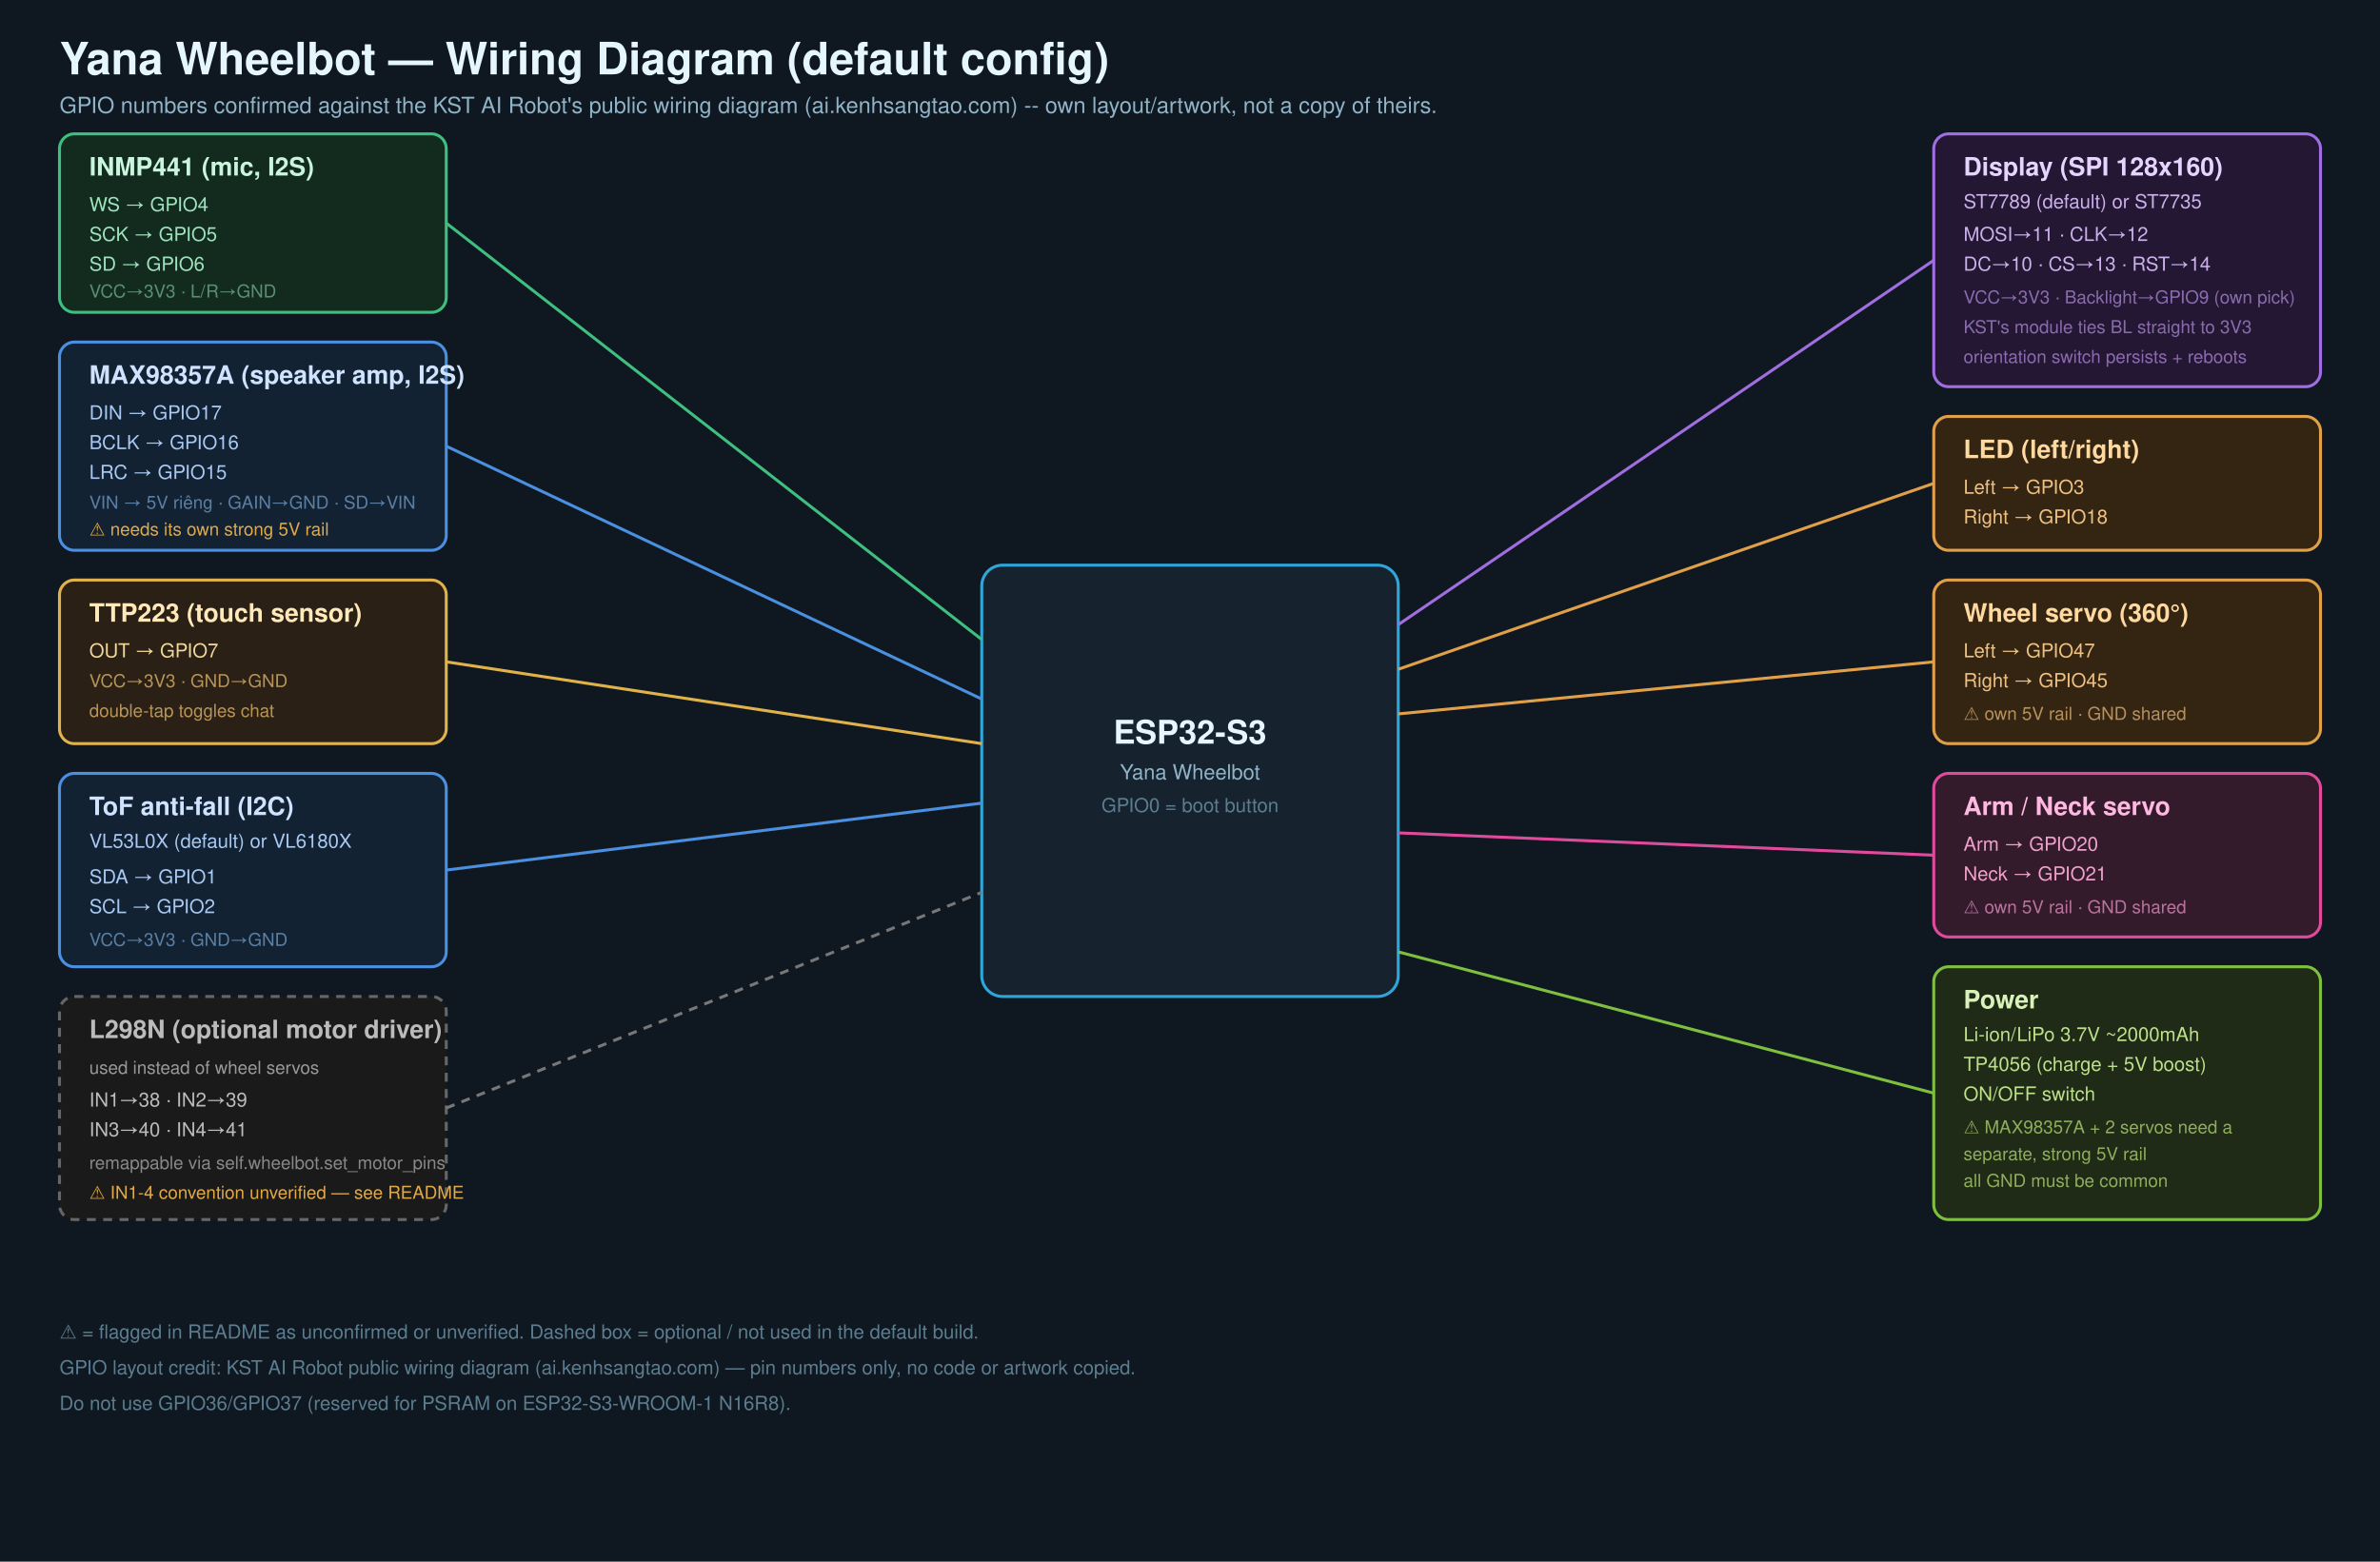
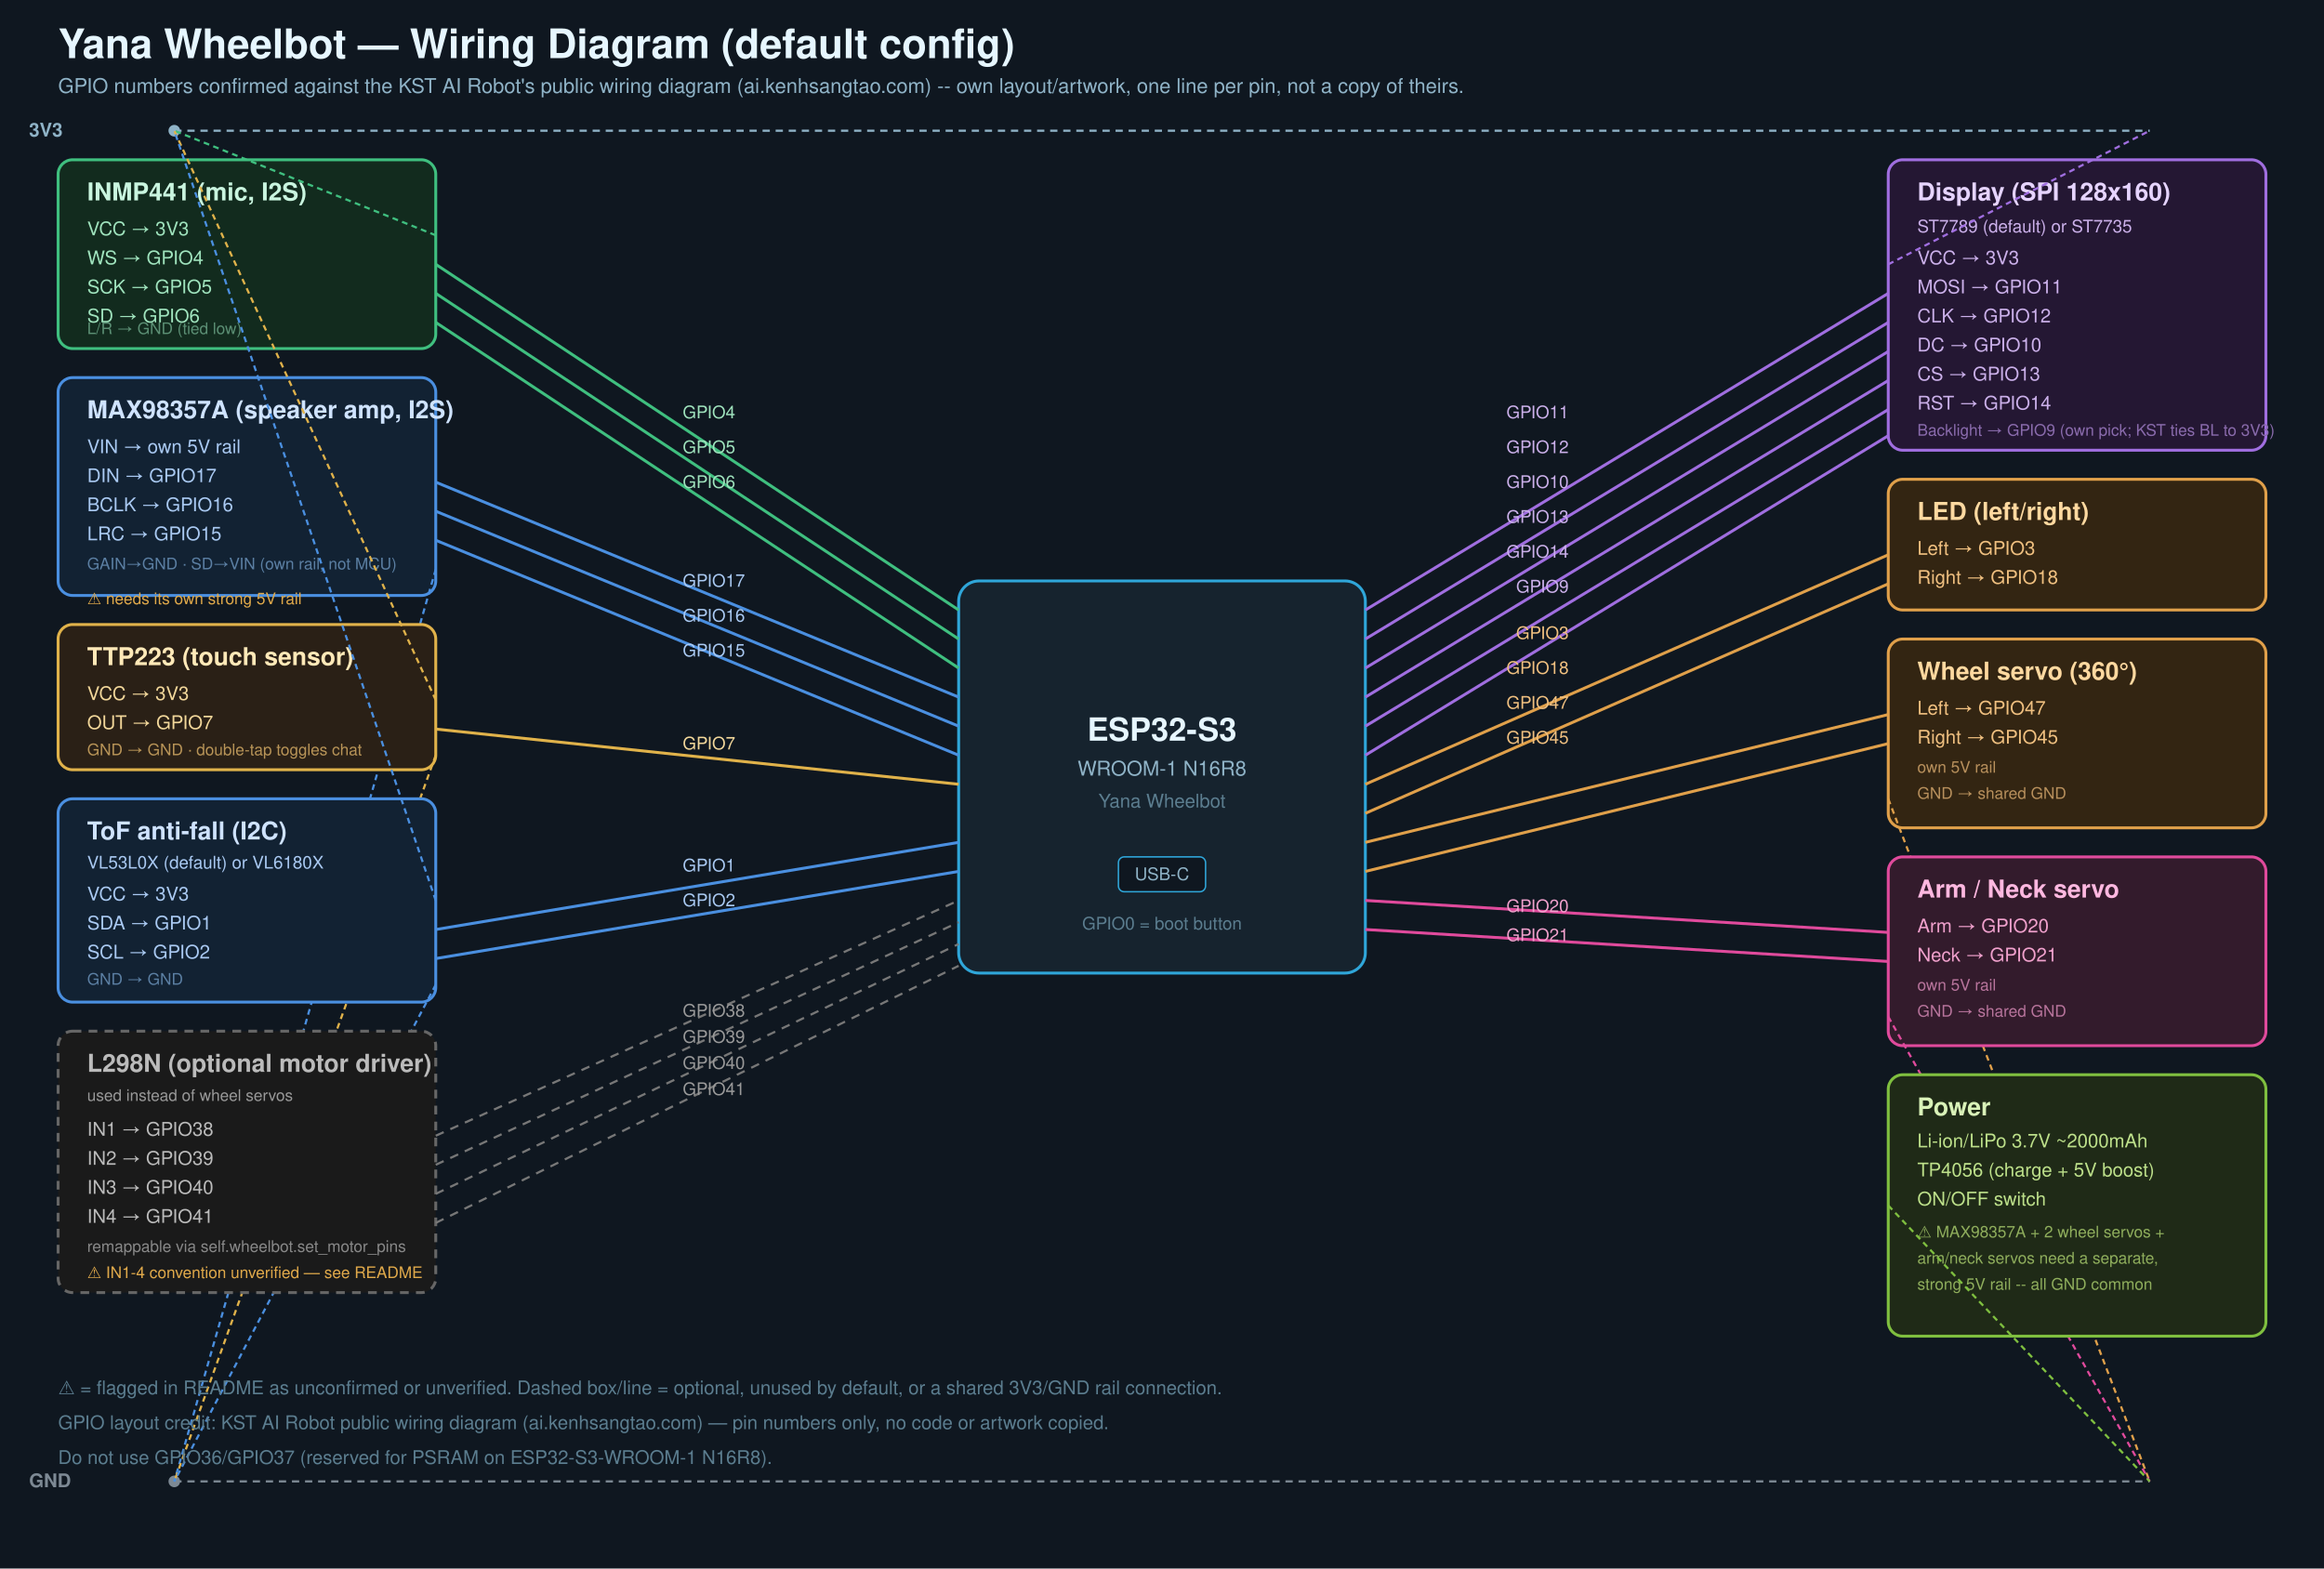
- <svg xmlns="http://www.w3.org/2000/svg" viewBox="0 0 1600 1050" font-family="Helvetica, Arial, sans-serif">
-   <rect x="0" y="0" width="1600" height="1050" fill="#0f1720" />
-   <text x="40" y="50" font-size="30" font-weight="700" fill="#e6f6ff">Yana Wheelbot — Wiring Diagram (default config)</text>
-   <text x="40" y="76" font-size="15" fill="#8fb3c7">GPIO numbers confirmed against the KST AI Robot's public wiring diagram (ai.kenhsangtao.com) -- own layout/artwork, not a copy of theirs.</text>
-   <rect x="660" y="380" width="280" height="290" rx="14" fill="#16232e" stroke="#2fa6d9" stroke-width="2" />
-   <text x="800" y="500" font-size="22" font-weight="700" fill="#e6f6ff" text-anchor="middle">ESP32-S3</text>
-   <text x="800" y="524" font-size="14" fill="#8fb3c7" text-anchor="middle">Yana Wheelbot</text>
-   <text x="800" y="546" font-size="13" fill="#5b7d8f" text-anchor="middle">GPIO0 = boot button</text>
-   <rect x="40" y="90" width="260" height="120" rx="10" fill="#122b1e" stroke="#3fbf7f" stroke-width="2" />
-   <text x="60" y="118" font-size="17" font-weight="700" fill="#c9f5df">INMP441 (mic, I2S)</text>
-   <text x="60" y="142" font-size="13" fill="#9fe3bd">WS  → GPIO4</text>
-   <text x="60" y="162" font-size="13" fill="#9fe3bd">SCK → GPIO5</text>
-   <text x="60" y="182" font-size="13" fill="#9fe3bd">SD  → GPIO6</text>
-   <text x="60" y="200" font-size="12" fill="#5b8f74">VCC→3V3 · L/R→GND</text>
-   <rect x="40" y="230" width="260" height="140" rx="10" fill="#122233" stroke="#4a8fe0" stroke-width="2" />
-   <text x="60" y="258" font-size="17" font-weight="700" fill="#cfe3ff">MAX98357A (speaker amp, I2S)</text>
-   <text x="60" y="282" font-size="13" fill="#a9c9f2">DIN  → GPIO17</text>
-   <text x="60" y="302" font-size="13" fill="#a9c9f2">BCLK → GPIO16</text>
-   <text x="60" y="322" font-size="13" fill="#a9c9f2">LRC  → GPIO15</text>
-   <text x="60" y="342" font-size="12" fill="#5b7fa3">VIN → 5V riêng · GAIN→GND · SD→VIN</text>
-   <text x="60" y="360" font-size="12" fill="#e0a94a">⚠ needs its own strong 5V rail</text>
-   <rect x="40" y="390" width="260" height="110" rx="10" fill="#2a2016" stroke="#e0b24a" stroke-width="2" />
-   <text x="60" y="418" font-size="17" font-weight="700" fill="#ffe9b8">TTP223 (touch sensor)</text>
-   <text x="60" y="442" font-size="13" fill="#f2d79a">OUT → GPIO7</text>
-   <text x="60" y="462" font-size="12" fill="#b89457">VCC→3V3 · GND→GND</text>
-   <text x="60" y="482" font-size="12" fill="#b89457">double-tap toggles chat</text>
-   <rect x="40" y="520" width="260" height="130" rx="10" fill="#122233" stroke="#4a8fe0" stroke-width="2" />
-   <text x="60" y="548" font-size="17" font-weight="700" fill="#cfe3ff">ToF anti-fall (I2C)</text>
-   <text x="60" y="570" font-size="13" fill="#a9c9f2">VL53L0X (default) or VL6180X</text>
-   <text x="60" y="594" font-size="13" fill="#a9c9f2">SDA → GPIO1</text>
-   <text x="60" y="614" font-size="13" fill="#a9c9f2">SCL → GPIO2</text>
-   <text x="60" y="636" font-size="12" fill="#5b7fa3">VCC→3V3 · GND→GND</text>
-   <rect x="40" y="670" width="260" height="150" rx="10" fill="#1a1a1a" stroke="#666" stroke-width="2" stroke-dasharray="6,5" />
-   <text x="60" y="698" font-size="17" font-weight="700" fill="#bbb">L298N (optional motor driver)</text>
-   <text x="60" y="722" font-size="12" fill="#999">used instead of wheel servos</text>
-   <text x="60" y="744" font-size="13" fill="#bbb">IN1→38 · IN2→39</text>
-   <text x="60" y="764" font-size="13" fill="#bbb">IN3→40 · IN4→41</text>
-   <text x="60" y="786" font-size="12" fill="#888">remappable via self.wheelbot.set_motor_pins</text>
-   <text x="60" y="806" font-size="12" fill="#e0a94a">⚠ IN1-4 convention unverified — see README</text>
-   <rect x="1300" y="90" width="260" height="170" rx="10" fill="#241733" stroke="#a06ee0" stroke-width="2" />
-   <text x="1320" y="118" font-size="17" font-weight="700" fill="#e6d4ff">Display (SPI 128x160)</text>
-   <text x="1320" y="140" font-size="13" fill="#cbb0ea">ST7789 (default) or ST7735</text>
-   <text x="1320" y="162" font-size="13" fill="#cbb0ea">MOSI→11 · CLK→12</text>
-   <text x="1320" y="182" font-size="13" fill="#cbb0ea">DC→10 · CS→13 · RST→14</text>
-   <text x="1320" y="204" font-size="12" fill="#8a6bad">VCC→3V3 · Backlight→GPIO9 (own pick)</text>
-   <text x="1320" y="224" font-size="12" fill="#8a6bad">KST's module ties BL straight to 3V3</text>
-   <text x="1320" y="244" font-size="12" fill="#8a6bad">orientation switch persists + reboots</text>
-   <rect x="1300" y="280" width="260" height="90" rx="10" fill="#332512" stroke="#e0a04a" stroke-width="2" />
-   <text x="1320" y="308" font-size="17" font-weight="700" fill="#ffd9a0">LED (left/right)</text>
-   <text x="1320" y="332" font-size="13" fill="#f0c080">Left → GPIO3</text>
-   <text x="1320" y="352" font-size="13" fill="#f0c080">Right → GPIO18</text>
-   <rect x="1300" y="390" width="260" height="110" rx="10" fill="#332512" stroke="#e0a04a" stroke-width="2" />
-   <text x="1320" y="418" font-size="17" font-weight="700" fill="#ffd9a0">Wheel servo (360°)</text>
-   <text x="1320" y="442" font-size="13" fill="#f0c080">Left → GPIO47</text>
-   <text x="1320" y="462" font-size="13" fill="#f0c080">Right → GPIO45</text>
-   <text x="1320" y="484" font-size="12" fill="#b8905c">⚠ own 5V rail · GND shared</text>
-   <rect x="1300" y="520" width="260" height="110" rx="10" fill="#331b2c" stroke="#e04a9c" stroke-width="2" />
-   <text x="1320" y="548" font-size="17" font-weight="700" fill="#ffb8e0">Arm / Neck servo</text>
-   <text x="1320" y="572" font-size="13" fill="#f0a0cc">Arm → GPIO20</text>
-   <text x="1320" y="592" font-size="13" fill="#f0a0cc">Neck → GPIO21</text>
-   <text x="1320" y="614" font-size="12" fill="#b8749c">⚠ own 5V rail · GND shared</text>
-   <rect x="1300" y="650" width="260" height="170" rx="10" fill="#1f2a17" stroke="#7fbf3f" stroke-width="2" />
-   <text x="1320" y="678" font-size="17" font-weight="700" fill="#d9f2b8">Power</text>
-   <text x="1320" y="700" font-size="13" fill="#bde08a">Li-ion/LiPo 3.7V ~2000mAh</text>
-   <text x="1320" y="720" font-size="13" fill="#bde08a">TP4056 (charge + 5V boost)</text>
-   <text x="1320" y="740" font-size="13" fill="#bde08a">ON/OFF switch</text>
-   <text x="1320" y="762" font-size="12" fill="#8fae5c">⚠ MAX98357A + 2 servos need a</text>
-   <text x="1320" y="780" font-size="12" fill="#8fae5c">separate, strong 5V rail</text>
-   <text x="1320" y="798" font-size="12" fill="#8fae5c">all GND must be common</text>
-   <line x1="300" y1="150" x2="660" y2="430" stroke="#3fbf7f" stroke-width="2" />
-   <line x1="300" y1="300" x2="660" y2="470" stroke="#4a8fe0" stroke-width="2" />
-   <line x1="300" y1="445" x2="660" y2="500" stroke="#e0b24a" stroke-width="2" />
-   <line x1="300" y1="585" x2="660" y2="540" stroke="#4a8fe0" stroke-width="2" />
-   <line x1="300" y1="745" x2="660" y2="600" stroke="#777" stroke-width="2" stroke-dasharray="6,5" />
-   <line x1="940" y1="420" x2="1300" y2="175" stroke="#a06ee0" stroke-width="2" />
-   <line x1="940" y1="450" x2="1300" y2="325" stroke="#e0a04a" stroke-width="2" />
-   <line x1="940" y1="480" x2="1300" y2="445" stroke="#e0a04a" stroke-width="2" />
-   <line x1="940" y1="560" x2="1300" y2="575" stroke="#e04a9c" stroke-width="2" />
-   <line x1="940" y1="640" x2="1300" y2="735" stroke="#7fbf3f" stroke-width="2" />
-   <text x="40" y="900" font-size="13" fill="#5b7d8f">⚠ = flagged in README as unconfirmed or unverified. Dashed box = optional / not used in the default build.</text>
-   <text x="40" y="924" font-size="13" fill="#5b7d8f">GPIO layout credit: KST AI Robot public wiring diagram (ai.kenhsangtao.com) — pin numbers only, no code or artwork copied.</text>
-   <text x="40" y="948" font-size="13" fill="#5b7d8f">Do not use GPIO36/GPIO37 (reserved for PSRAM on ESP32-S3-WROOM-1 N16R8).</text>
+ <svg xmlns="http://www.w3.org/2000/svg" viewBox="0 0 1600 1080" font-family="Helvetica, Arial, sans-serif">
+   <rect x="0" y="0" width="1600" height="1080" fill="#0f1720" />
+   <text x="40" y="40" font-size="28" font-weight="700" fill="#e6f6ff">Yana Wheelbot — Wiring Diagram (default config)</text>
+   <text x="40" y="64" font-size="14" fill="#8fb3c7">GPIO numbers confirmed against the KST AI Robot's public wiring diagram (ai.kenhsangtao.com) -- own layout/artwork, one line per pin, not a copy of theirs.</text>
+   <line x1="120" y1="90" x2="1480" y2="90" stroke="#8fb3c7" stroke-width="1.5" stroke-dasharray="5,4" />
+   <circle cx="120" cy="90" r="4" fill="#8fb3c7" />
+   <text x="20" y="94" font-size="13" font-weight="700" fill="#8fb3c7">3V3</text>
+   <line x1="120" y1="1020" x2="1480" y2="1020" stroke="#7d8994" stroke-width="1.5" stroke-dasharray="5,4" />
+   <circle cx="120" cy="1020" r="4" fill="#7d8994" />
+   <text x="20" y="1024" font-size="13" font-weight="700" fill="#7d8994">GND</text>
+   <rect x="660" y="400" width="280" height="270" rx="14" fill="#16232e" stroke="#2fa6d9" stroke-width="2" />
+   <text x="800" y="510" font-size="22" font-weight="700" fill="#e6f6ff" text-anchor="middle">ESP32-S3</text>
+   <text x="800" y="534" font-size="14" fill="#8fb3c7" text-anchor="middle">WROOM-1 N16R8</text>
+   <text x="800" y="556" font-size="13" fill="#5b7d8f" text-anchor="middle">Yana Wheelbot</text>
+   <rect x="770" y="590" width="60" height="24" rx="4" fill="#0f1720" stroke="#2fa6d9" />
+   <text x="800" y="606" font-size="12" fill="#8fb3c7" text-anchor="middle">USB-C</text>
+   <text x="800" y="640" font-size="12" fill="#5b7d8f" text-anchor="middle">GPIO0 = boot button</text>
+   <rect x="40" y="110" width="260" height="130" rx="10" fill="#122b1e" stroke="#3fbf7f" stroke-width="2" />
+   <text x="60" y="138" font-size="17" font-weight="700" fill="#c9f5df">INMP441 (mic, I2S)</text>
+   <text x="60" y="162" font-size="13" fill="#9fe3bd">VCC → 3V3</text>
+   <text x="60" y="182" font-size="13" fill="#9fe3bd">WS  → GPIO4</text>
+   <text x="60" y="202" font-size="13" fill="#9fe3bd">SCK → GPIO5</text>
+   <text x="60" y="222" font-size="13" fill="#9fe3bd">SD  → GPIO6</text>
+   <line x1="300" y1="162" x2="120" y2="90" stroke="#3fbf7f" stroke-width="1.5" stroke-dasharray="4,3" />
+   <line x1="300" y1="182" x2="660" y2="420" stroke="#3fbf7f" stroke-width="2" />
+   <text x="470" y="288" font-size="12" fill="#9fe3bd">GPIO4</text>
+   <line x1="300" y1="202" x2="660" y2="440" stroke="#3fbf7f" stroke-width="2" />
+   <text x="470" y="312" font-size="12" fill="#9fe3bd">GPIO5</text>
+   <line x1="300" y1="222" x2="660" y2="460" stroke="#3fbf7f" stroke-width="2" />
+   <text x="470" y="336" font-size="12" fill="#9fe3bd">GPIO6</text>
+   <text x="60" y="230" font-size="11" fill="#5b8f74">L/R → GND (tied low)</text>
+   <rect x="40" y="260" width="260" height="150" rx="10" fill="#122233" stroke="#4a8fe0" stroke-width="2" />
+   <text x="60" y="288" font-size="17" font-weight="700" fill="#cfe3ff">MAX98357A (speaker amp, I2S)</text>
+   <text x="60" y="312" font-size="13" fill="#a9c9f2">VIN  → own 5V rail</text>
+   <text x="60" y="332" font-size="13" fill="#a9c9f2">DIN  → GPIO17</text>
+   <text x="60" y="352" font-size="13" fill="#a9c9f2">BCLK → GPIO16</text>
+   <text x="60" y="372" font-size="13" fill="#a9c9f2">LRC  → GPIO15</text>
+   <text x="60" y="392" font-size="11" fill="#5b7fa3">GAIN→GND · SD→VIN (own rail, not MCU)</text>
+   <line x1="300" y1="332" x2="660" y2="480" stroke="#4a8fe0" stroke-width="2" />
+   <text x="470" y="404" font-size="12" fill="#a9c9f2">GPIO17</text>
+   <line x1="300" y1="352" x2="660" y2="500" stroke="#4a8fe0" stroke-width="2" />
+   <text x="470" y="428" font-size="12" fill="#a9c9f2">GPIO16</text>
+   <line x1="300" y1="372" x2="660" y2="520" stroke="#4a8fe0" stroke-width="2" />
+   <text x="470" y="452" font-size="12" fill="#a9c9f2">GPIO15</text>
+   <line x1="300" y1="392" x2="120" y2="1020" stroke="#4a8fe0" stroke-width="1.5" stroke-dasharray="4,3" />
+   <text x="60" y="416" font-size="11" fill="#e0a94a">⚠ needs its own strong 5V rail</text>
+   <rect x="40" y="430" width="260" height="100" rx="10" fill="#2a2016" stroke="#e0b24a" stroke-width="2" />
+   <text x="60" y="458" font-size="17" font-weight="700" fill="#ffe9b8">TTP223 (touch sensor)</text>
+   <text x="60" y="482" font-size="13" fill="#f2d79a">VCC → 3V3</text>
+   <text x="60" y="502" font-size="13" fill="#f2d79a">OUT → GPIO7</text>
+   <text x="60" y="520" font-size="11" fill="#b89457">GND → GND · double-tap toggles chat</text>
+   <line x1="300" y1="482" x2="120" y2="90" stroke="#e0b24a" stroke-width="1.5" stroke-dasharray="4,3" />
+   <line x1="300" y1="502" x2="660" y2="540" stroke="#e0b24a" stroke-width="2" />
+   <text x="470" y="516" font-size="12" fill="#f2d79a">GPIO7</text>
+   <line x1="300" y1="520" x2="120" y2="1020" stroke="#e0b24a" stroke-width="1.5" stroke-dasharray="4,3" />
+   <rect x="40" y="550" width="260" height="140" rx="10" fill="#122233" stroke="#4a8fe0" stroke-width="2" />
+   <text x="60" y="578" font-size="17" font-weight="700" fill="#cfe3ff">ToF anti-fall (I2C)</text>
+   <text x="60" y="598" font-size="12" fill="#a9c9f2">VL53L0X (default) or VL6180X</text>
+   <text x="60" y="620" font-size="13" fill="#a9c9f2">VCC → 3V3</text>
+   <text x="60" y="640" font-size="13" fill="#a9c9f2">SDA → GPIO1</text>
+   <text x="60" y="660" font-size="13" fill="#a9c9f2">SCL → GPIO2</text>
+   <text x="60" y="678" font-size="11" fill="#5b7fa3">GND → GND</text>
+   <line x1="300" y1="620" x2="120" y2="90" stroke="#4a8fe0" stroke-width="1.5" stroke-dasharray="4,3" />
+   <line x1="300" y1="640" x2="660" y2="580" stroke="#4a8fe0" stroke-width="2" />
+   <text x="470" y="600" font-size="12" fill="#a9c9f2">GPIO1</text>
+   <line x1="300" y1="660" x2="660" y2="600" stroke="#4a8fe0" stroke-width="2" />
+   <text x="470" y="624" font-size="12" fill="#a9c9f2">GPIO2</text>
+   <line x1="300" y1="678" x2="120" y2="1020" stroke="#4a8fe0" stroke-width="1.5" stroke-dasharray="4,3" />
+   <rect x="40" y="710" width="260" height="180" rx="10" fill="#1a1a1a" stroke="#666" stroke-width="2" stroke-dasharray="6,5" />
+   <text x="60" y="738" font-size="17" font-weight="700" fill="#bbb">L298N (optional motor driver)</text>
+   <text x="60" y="758" font-size="11" fill="#999">used instead of wheel servos</text>
+   <text x="60" y="782" font-size="13" fill="#bbb">IN1 → GPIO38</text>
+   <text x="60" y="802" font-size="13" fill="#bbb">IN2 → GPIO39</text>
+   <text x="60" y="822" font-size="13" fill="#bbb">IN3 → GPIO40</text>
+   <text x="60" y="842" font-size="13" fill="#bbb">IN4 → GPIO41</text>
+   <text x="60" y="862" font-size="11" fill="#888">remappable via self.wheelbot.set_motor_pins</text>
+   <text x="60" y="880" font-size="11" fill="#e0a94a">⚠ IN1-4 convention unverified — see README</text>
+   <line x1="300" y1="782" x2="660" y2="620" stroke="#777" stroke-width="1.5" stroke-dasharray="6,5" />
+   <text x="470" y="700" font-size="12" fill="#999">GPIO38</text>
+   <line x1="300" y1="802" x2="660" y2="635" stroke="#777" stroke-width="1.5" stroke-dasharray="6,5" />
+   <text x="470" y="718" font-size="12" fill="#999">GPIO39</text>
+   <line x1="300" y1="822" x2="660" y2="650" stroke="#777" stroke-width="1.5" stroke-dasharray="6,5" />
+   <text x="470" y="736" font-size="12" fill="#999">GPIO40</text>
+   <line x1="300" y1="842" x2="660" y2="665" stroke="#777" stroke-width="1.5" stroke-dasharray="6,5" />
+   <text x="470" y="754" font-size="12" fill="#999">GPIO41</text>
+   <rect x="1300" y="110" width="260" height="200" rx="10" fill="#241733" stroke="#a06ee0" stroke-width="2" />
+   <text x="1320" y="138" font-size="17" font-weight="700" fill="#e6d4ff">Display (SPI 128x160)</text>
+   <text x="1320" y="160" font-size="12" fill="#cbb0ea">ST7789 (default) or ST7735</text>
+   <text x="1320" y="182" font-size="13" fill="#cbb0ea">VCC  → 3V3</text>
+   <text x="1320" y="202" font-size="13" fill="#cbb0ea">MOSI → GPIO11</text>
+   <text x="1320" y="222" font-size="13" fill="#cbb0ea">CLK  → GPIO12</text>
+   <text x="1320" y="242" font-size="13" fill="#cbb0ea">DC   → GPIO10</text>
+   <text x="1320" y="262" font-size="13" fill="#cbb0ea">CS   → GPIO13</text>
+   <text x="1320" y="282" font-size="13" fill="#cbb0ea">RST  → GPIO14</text>
+   <text x="1320" y="300" font-size="11" fill="#8a6bad">Backlight → GPIO9 (own pick; KST ties BL to 3V3)</text>
+   <line x1="1300" y1="182" x2="1480" y2="90" stroke="#a06ee0" stroke-width="1.5" stroke-dasharray="4,3" />
+   <line x1="1300" y1="202" x2="940" y2="420" stroke="#a06ee0" stroke-width="2" />
+   <text x="1080" y="288" font-size="12" fill="#cbb0ea" text-anchor="end">GPIO11</text>
+   <line x1="1300" y1="222" x2="940" y2="440" stroke="#a06ee0" stroke-width="2" />
+   <text x="1080" y="312" font-size="12" fill="#cbb0ea" text-anchor="end">GPIO12</text>
+   <line x1="1300" y1="242" x2="940" y2="460" stroke="#a06ee0" stroke-width="2" />
+   <text x="1080" y="336" font-size="12" fill="#cbb0ea" text-anchor="end">GPIO10</text>
+   <line x1="1300" y1="262" x2="940" y2="480" stroke="#a06ee0" stroke-width="2" />
+   <text x="1080" y="360" font-size="12" fill="#cbb0ea" text-anchor="end">GPIO13</text>
+   <line x1="1300" y1="282" x2="940" y2="500" stroke="#a06ee0" stroke-width="2" />
+   <text x="1080" y="384" font-size="12" fill="#cbb0ea" text-anchor="end">GPIO14</text>
+   <line x1="1300" y1="300" x2="940" y2="520" stroke="#a06ee0" stroke-width="2" />
+   <text x="1080" y="408" font-size="12" fill="#cbb0ea" text-anchor="end">GPIO9</text>
+   <rect x="1300" y="330" width="260" height="90" rx="10" fill="#332512" stroke="#e0a04a" stroke-width="2" />
+   <text x="1320" y="358" font-size="17" font-weight="700" fill="#ffd9a0">LED (left/right)</text>
+   <text x="1320" y="382" font-size="13" fill="#f0c080">Left  → GPIO3</text>
+   <text x="1320" y="402" font-size="13" fill="#f0c080">Right → GPIO18</text>
+   <line x1="1300" y1="382" x2="940" y2="540" stroke="#e0a04a" stroke-width="2" />
+   <text x="1080" y="440" font-size="12" fill="#f0c080" text-anchor="end">GPIO3</text>
+   <line x1="1300" y1="402" x2="940" y2="560" stroke="#e0a04a" stroke-width="2" />
+   <text x="1080" y="464" font-size="12" fill="#f0c080" text-anchor="end">GPIO18</text>
+   <rect x="1300" y="440" width="260" height="130" rx="10" fill="#332512" stroke="#e0a04a" stroke-width="2" />
+   <text x="1320" y="468" font-size="17" font-weight="700" fill="#ffd9a0">Wheel servo (360°)</text>
+   <text x="1320" y="492" font-size="13" fill="#f0c080">Left  → GPIO47</text>
+   <text x="1320" y="512" font-size="13" fill="#f0c080">Right → GPIO45</text>
+   <text x="1320" y="532" font-size="11" fill="#b8905c">own 5V rail</text>
+   <text x="1320" y="550" font-size="11" fill="#b8905c">GND → shared GND</text>
+   <line x1="1300" y1="492" x2="940" y2="580" stroke="#e0a04a" stroke-width="2" />
+   <text x="1080" y="488" font-size="12" fill="#f0c080" text-anchor="end">GPIO47</text>
+   <line x1="1300" y1="512" x2="940" y2="600" stroke="#e0a04a" stroke-width="2" />
+   <text x="1080" y="512" font-size="12" fill="#f0c080" text-anchor="end">GPIO45</text>
+   <line x1="1300" y1="550" x2="1480" y2="1020" stroke="#e0a04a" stroke-width="1.5" stroke-dasharray="4,3" />
+   <rect x="1300" y="590" width="260" height="130" rx="10" fill="#331b2c" stroke="#e04a9c" stroke-width="2" />
+   <text x="1320" y="618" font-size="17" font-weight="700" fill="#ffb8e0">Arm / Neck servo</text>
+   <text x="1320" y="642" font-size="13" fill="#f0a0cc">Arm  → GPIO20</text>
+   <text x="1320" y="662" font-size="13" fill="#f0a0cc">Neck → GPIO21</text>
+   <text x="1320" y="682" font-size="11" fill="#b8749c">own 5V rail</text>
+   <text x="1320" y="700" font-size="11" fill="#b8749c">GND → shared GND</text>
+   <line x1="1300" y1="642" x2="940" y2="620" stroke="#e04a9c" stroke-width="2" />
+   <text x="1080" y="628" font-size="12" fill="#f0a0cc" text-anchor="end">GPIO20</text>
+   <line x1="1300" y1="662" x2="940" y2="640" stroke="#e04a9c" stroke-width="2" />
+   <text x="1080" y="648" font-size="12" fill="#f0a0cc" text-anchor="end">GPIO21</text>
+   <line x1="1300" y1="700" x2="1480" y2="1020" stroke="#e04a9c" stroke-width="1.5" stroke-dasharray="4,3" />
+   <rect x="1300" y="740" width="260" height="180" rx="10" fill="#1f2a17" stroke="#7fbf3f" stroke-width="2" />
+   <text x="1320" y="768" font-size="17" font-weight="700" fill="#d9f2b8">Power</text>
+   <text x="1320" y="790" font-size="13" fill="#bde08a">Li-ion/LiPo 3.7V ~2000mAh</text>
+   <text x="1320" y="810" font-size="13" fill="#bde08a">TP4056 (charge + 5V boost)</text>
+   <text x="1320" y="830" font-size="13" fill="#bde08a">ON/OFF switch</text>
+   <text x="1320" y="852" font-size="11" fill="#8fae5c">⚠ MAX98357A + 2 wheel servos +</text>
+   <text x="1320" y="870" font-size="11" fill="#8fae5c">arm/neck servos need a separate,</text>
+   <text x="1320" y="888" font-size="11" fill="#8fae5c">strong 5V rail -- all GND common</text>
+   <line x1="1300" y1="830" x2="1480" y2="1020" stroke="#7fbf3f" stroke-width="1.5" stroke-dasharray="4,3" />
+   <text x="40" y="960" font-size="13" fill="#5b7d8f">⚠ = flagged in README as unconfirmed or unverified. Dashed box/line = optional, unused by default, or a shared 3V3/GND rail connection.</text>
+   <text x="40" y="984" font-size="13" fill="#5b7d8f">GPIO layout credit: KST AI Robot public wiring diagram (ai.kenhsangtao.com) — pin numbers only, no code or artwork copied.</text>
+   <text x="40" y="1008" font-size="13" fill="#5b7d8f">Do not use GPIO36/GPIO37 (reserved for PSRAM on ESP32-S3-WROOM-1 N16R8).</text>
</svg>
